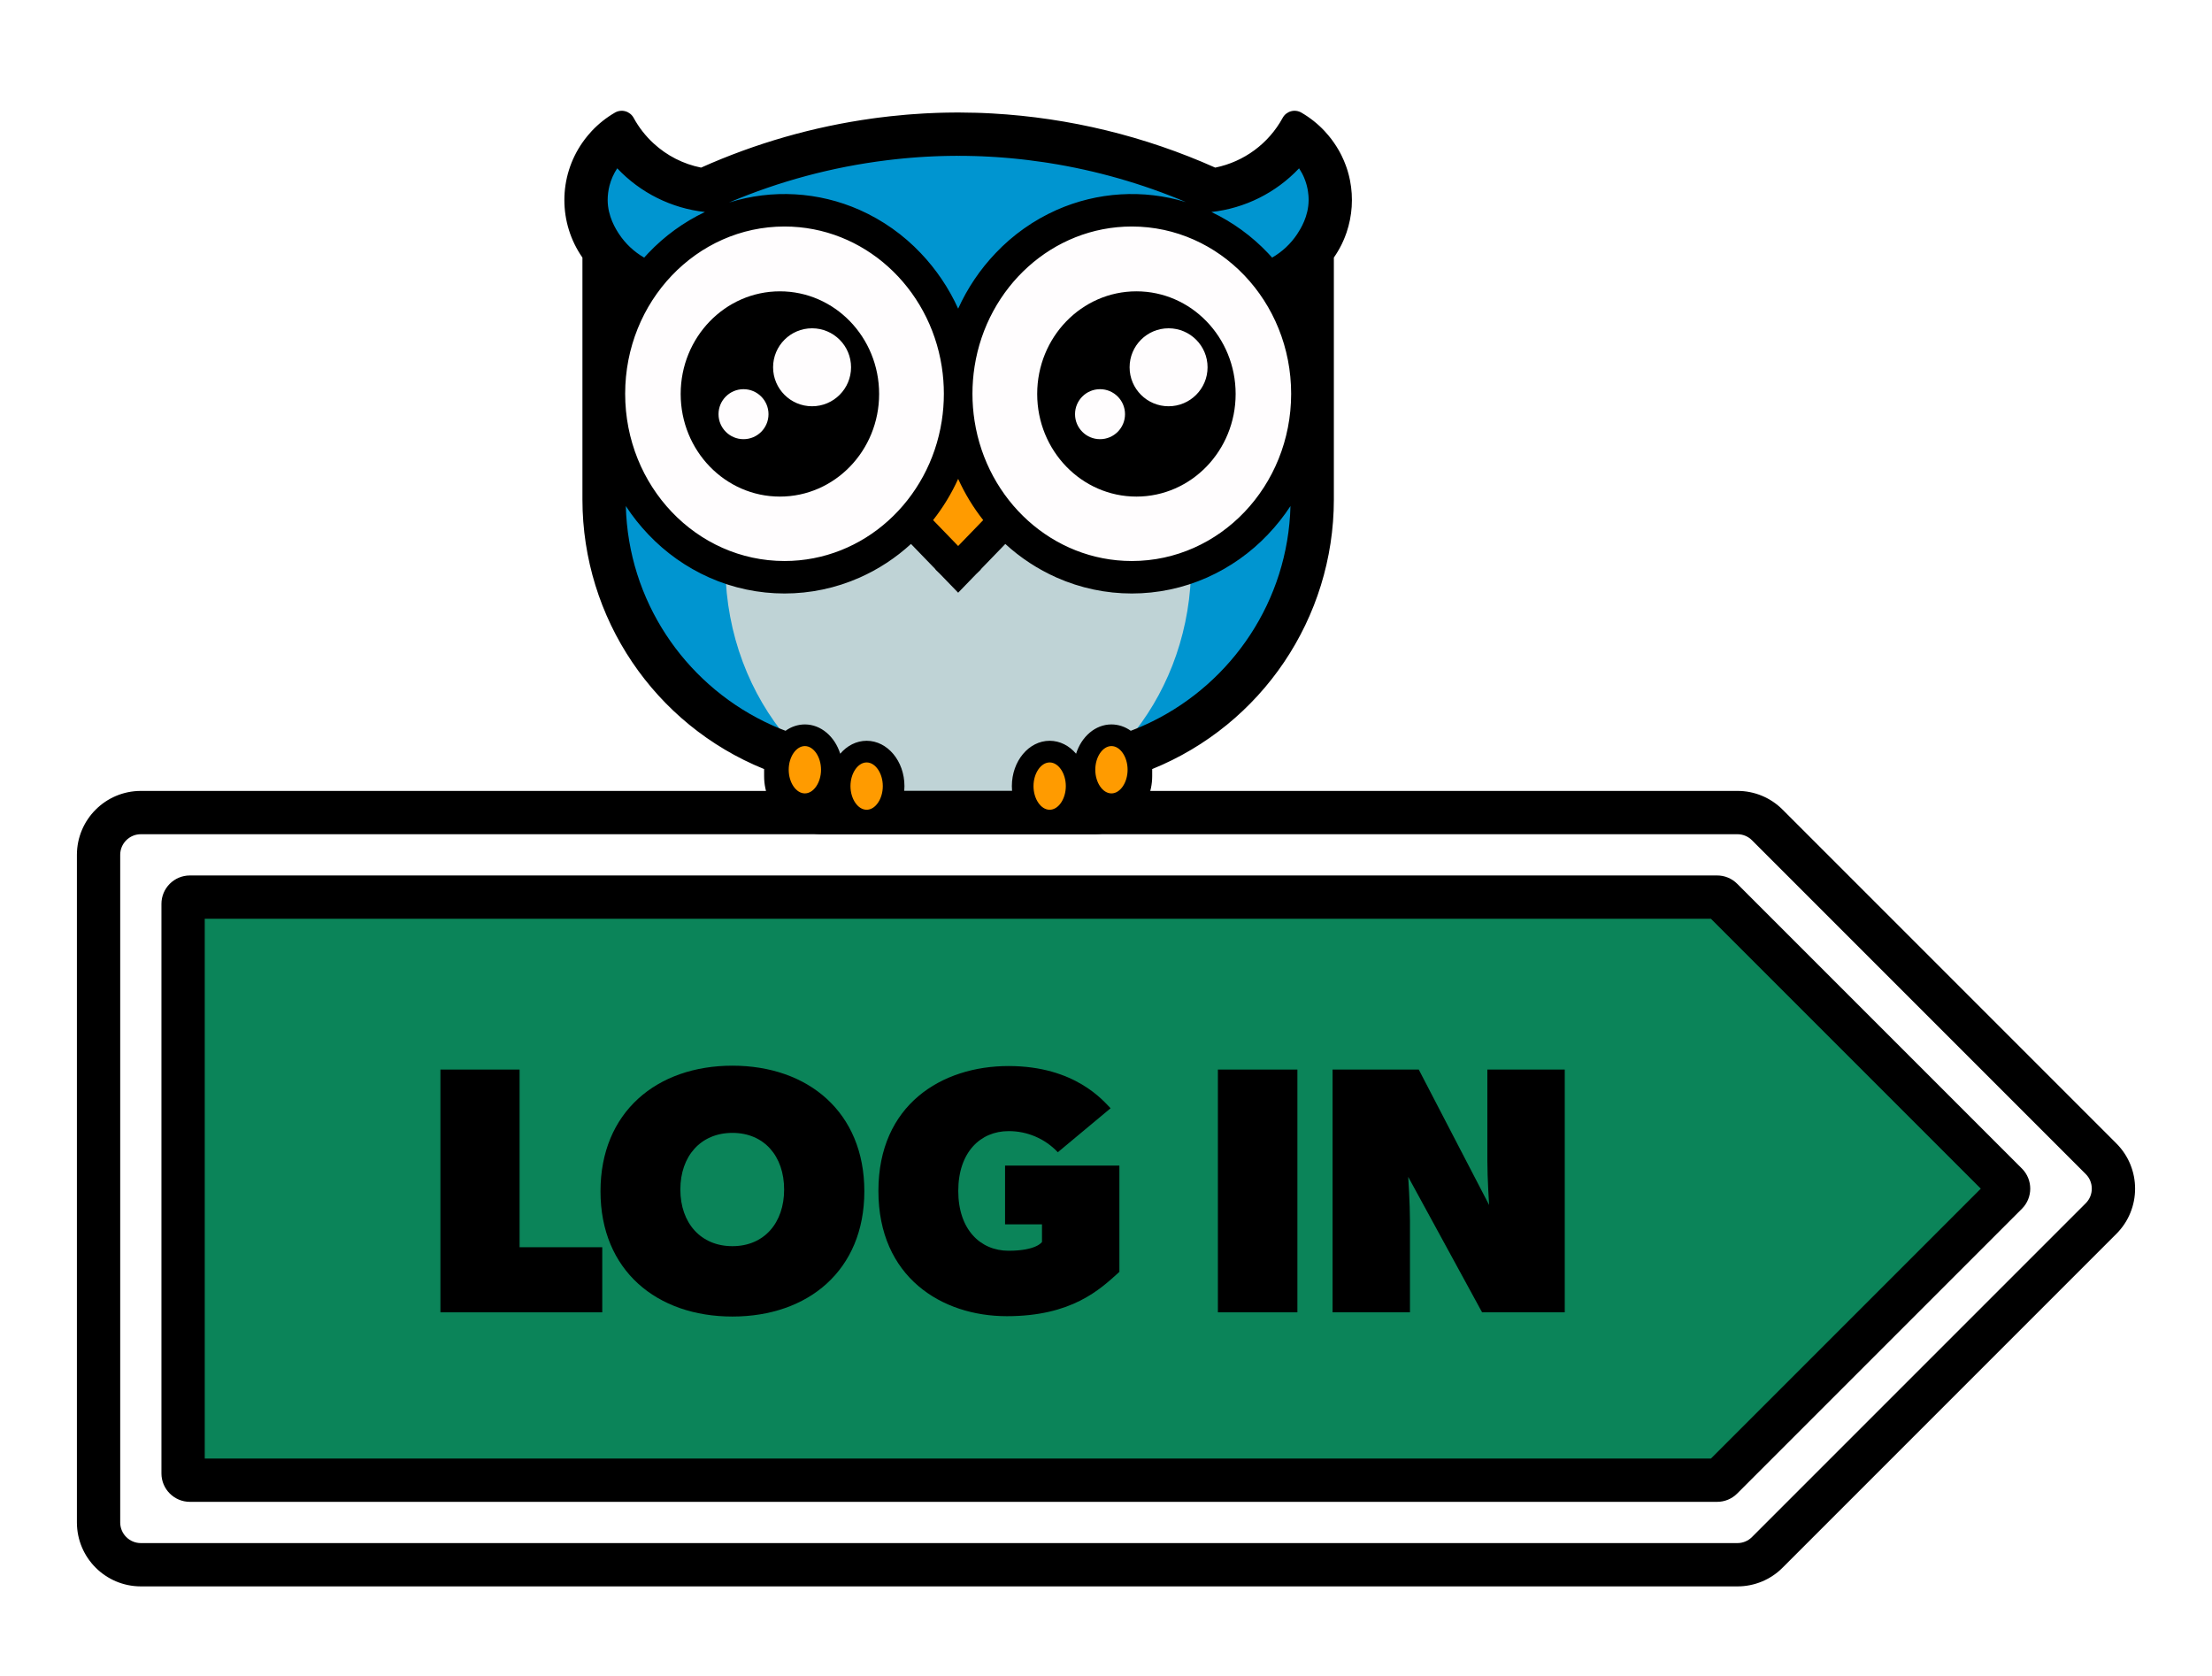
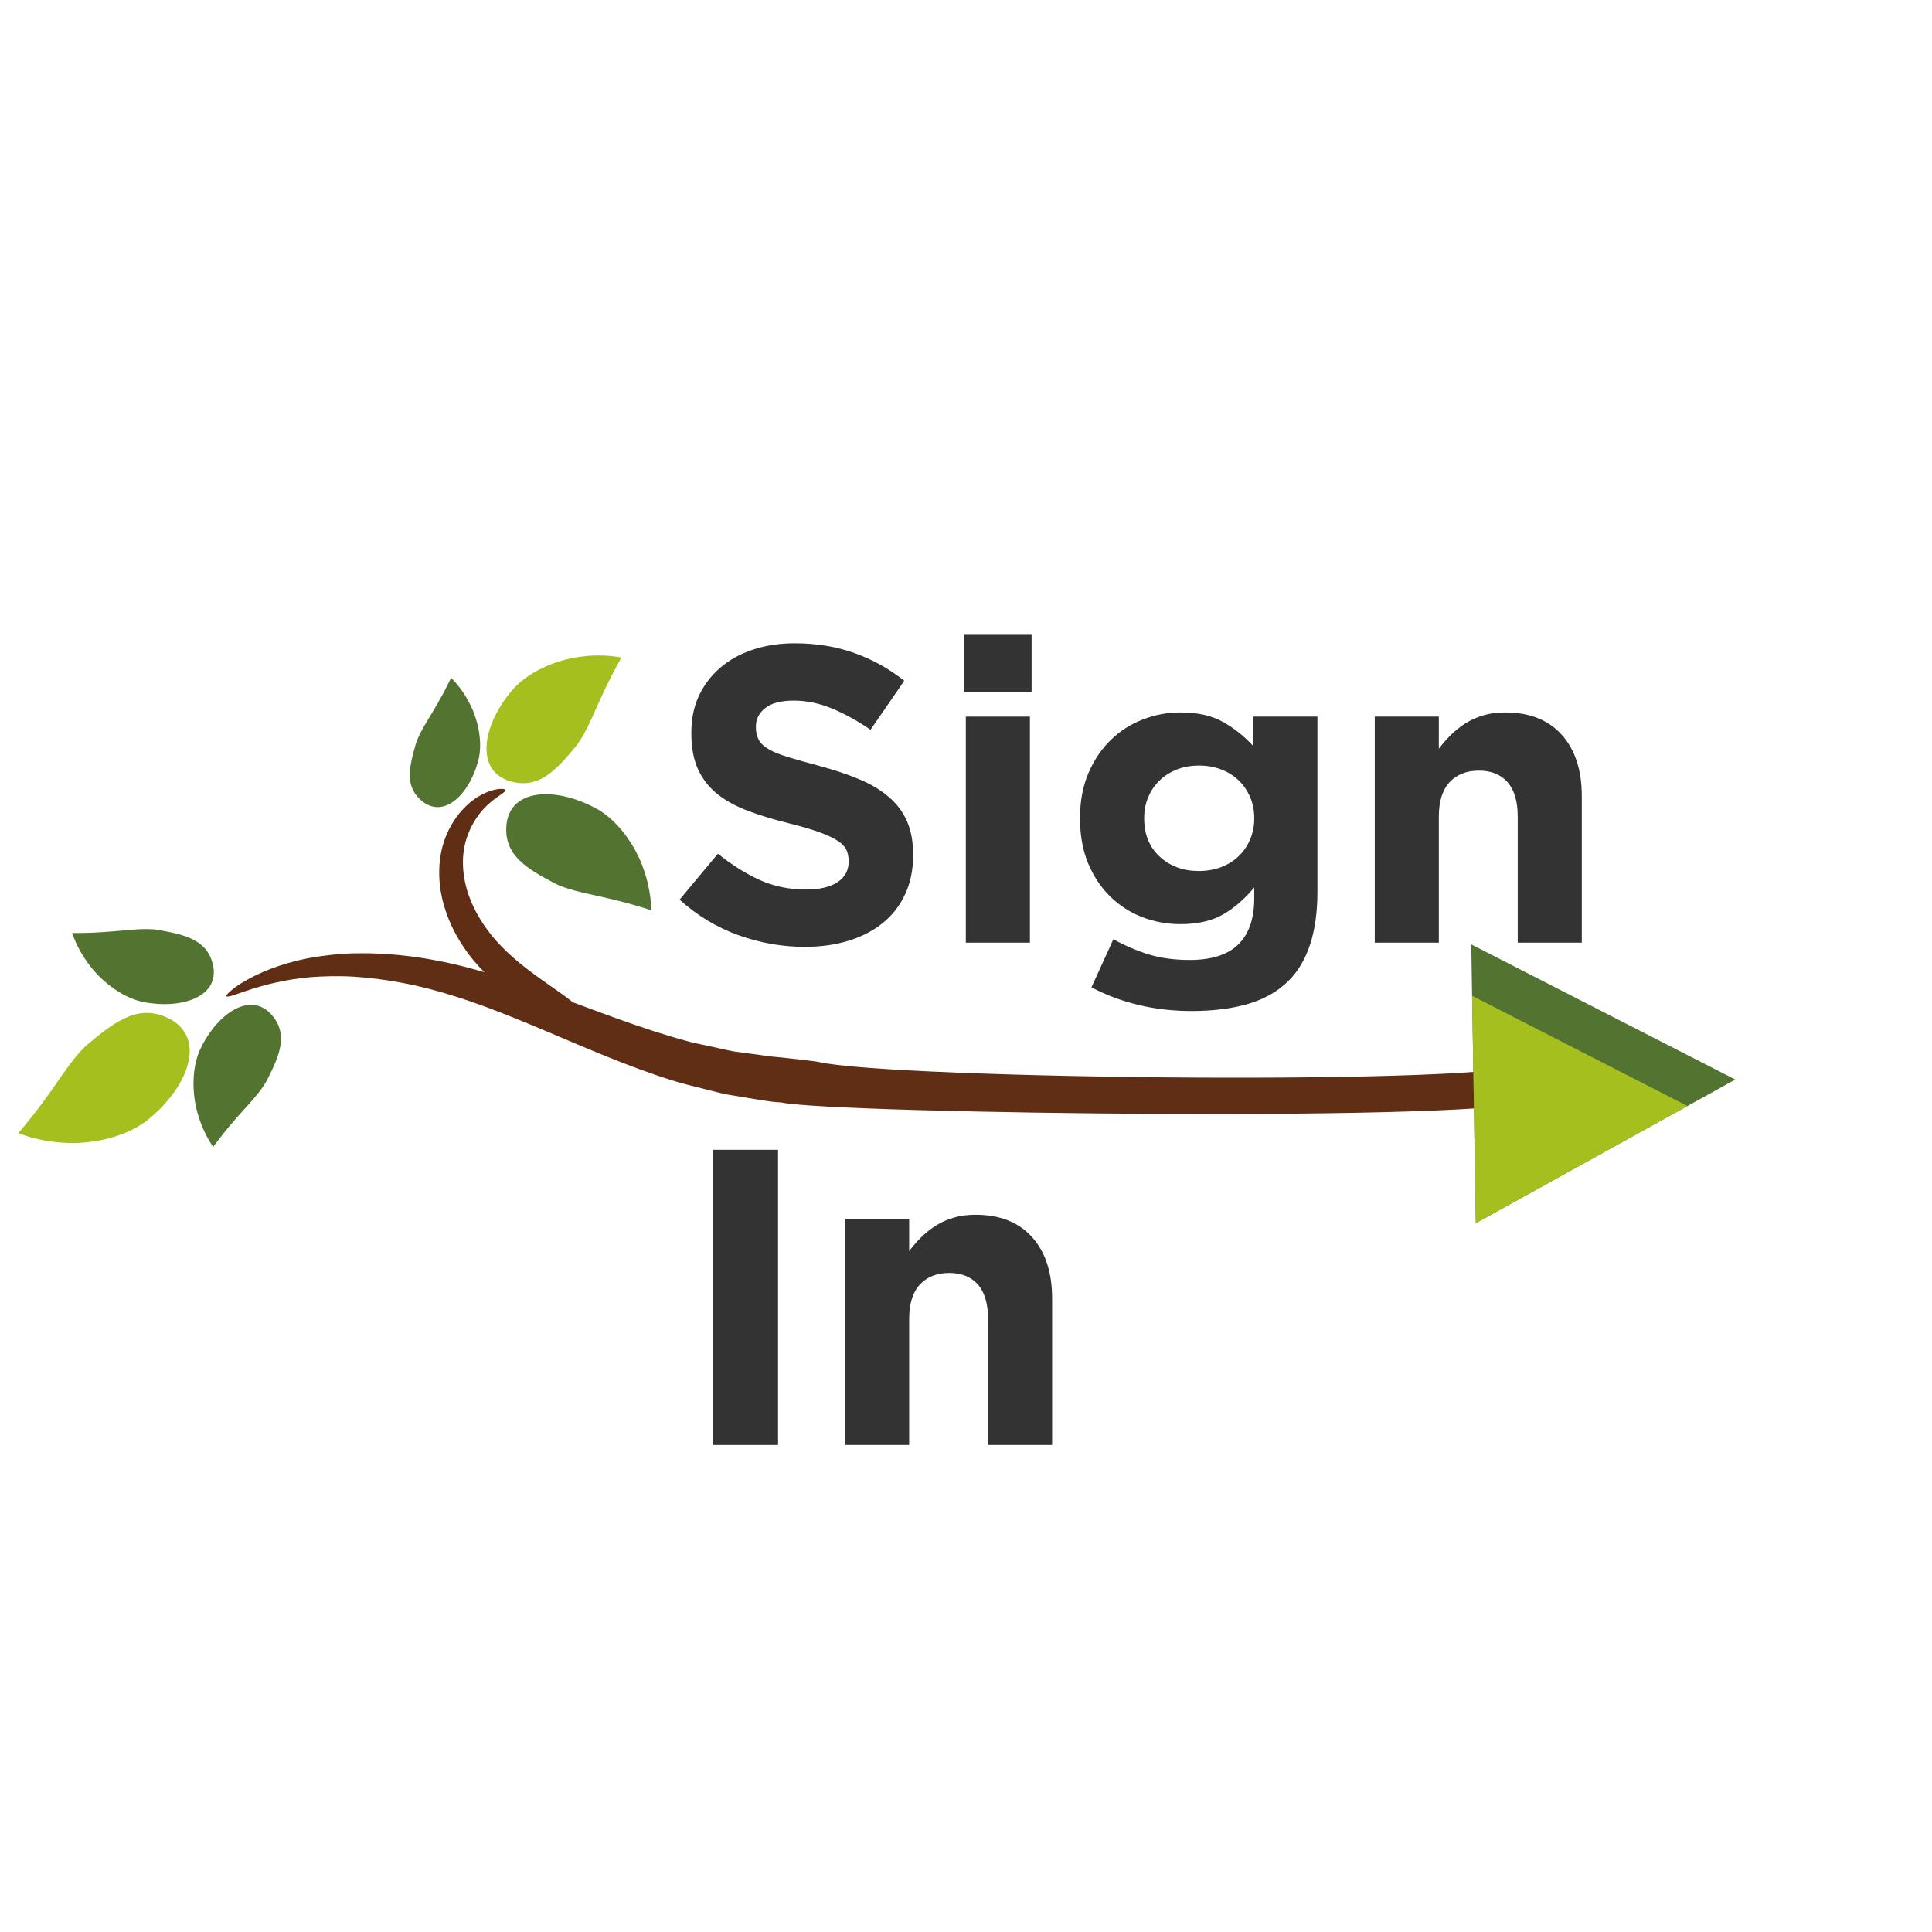
- <svg xmlns="http://www.w3.org/2000/svg" id="Layer_1" data-name="Layer 1" width="1634.802" height="1238.172" viewBox="0 0 1634.802 1238.172">
+ <svg xmlns="http://www.w3.org/2000/svg" width="500" zoomAndPan="magnify" viewBox="0 0 375 375" height="500" preserveAspectRatio="xMidYMid meet" version="1.0">
  <defs>
-     <style>
-       .cls-1 {
-         fill: #0b8459;
-       }
- 
-       .cls-2 {
-         fill: #0095d0;
-       }
- 
-       .cls-3 {
-         fill: #bfd3d6;
-       }
- 
-       .cls-4 {
-         fill: #fffdfe;
-       }
- 
-       .cls-5 {
-         fill: #ff9b00;
-       }
-     </style>
+     <g />
+     <clipPath id="72f3246efe">
+       <path d="M 94 127.168 L 121 127.168 L 121 153 L 94 153 Z M 94 127.168 " clip-rule="nonzero" />
+     </clipPath>
+     <clipPath id="b1e268c560">
+       <path d="M 285.219 183.133 L 336.816 183.133 L 336.816 237.418 L 285.219 237.418 Z M 285.219 183.133 " clip-rule="nonzero" />
+     </clipPath>
+     <clipPath id="37637feffb">
+       <path d="M 285.219 193 L 327.949 193 L 327.949 237.418 L 285.219 237.418 Z M 285.219 193 " clip-rule="nonzero" />
+     </clipPath>
  </defs>
-   <polygon class="cls-1" points="1264.703 1092.616 145.36 1092.616 145.36 668.51 1264.703 668.51 1475.569 880.563 1264.703 1092.616" />
-   <path d="M1284.05,1172.303H104.078a47.292,47.292,0,0,1-47.239-47.239V631.709A47.292,47.292,0,0,1,104.078,584.47H1284.05a46.931,46.931,0,0,1,33.4,13.837l246.678,246.678a47.236,47.236,0,0,1,0,66.802L1317.45,1158.465A46.928,46.928,0,0,1,1284.05,1172.303ZM104.078,616.47a15.256,15.256,0,0,0-15.239,15.239v493.356a15.256,15.256,0,0,0,15.239,15.239H1284.05a15.138,15.138,0,0,0,10.774-4.466L1541.501,889.16a15.236,15.236,0,0,0,0-21.546L1294.823,620.936A15.138,15.138,0,0,0,1284.05,616.47Zm1164.966,493.355H140.317a21.024,21.024,0,0,1-21-21V667.948a21.024,21.024,0,0,1,21-21H1269.044a20.86,20.86,0,0,1,14.849,6.151l210.44,210.438a21.026,21.026,0,0,1,.002,29.697l-210.441,210.44A20.856,20.856,0,0,1,1269.044,1109.825Zm-1117.727-32h1113.17l199.44-199.439-199.44-199.438H151.317Z" />
-   <g>
-     <path d="M325.502,969.772V790.375h58.499V921.673h61.099v48.099Z" />
-     <path d="M541.301,972.892c-55.899,0-97.498-34.06-97.498-92.559s41.599-92.817,97.498-92.817,97.498,34.319,97.498,92.817S597.199,972.892,541.301,972.892Zm0-135.718c-23.4,0-38.48,17.16-38.48,41.859s15.079,41.859,38.48,41.859c23.398,0,38.219-17.16,38.219-41.859S564.699,837.174,541.301,837.174Z" />
-     <path d="M744.098,972.632c-48.099,0-94.897-28.859-94.897-92.559S696,787.776,745.398,787.776s70.199,25.999,75.398,31.199l-38.999,32.499a49.654,49.654,0,0,0-36.399-15.6c-20.799,0-37.179,15.6-37.179,44.199s16.38,44.199,37.179,44.199,24.699-6.5,24.699-6.5v-13H742.799V861.354h84.498v78.519C812.998,952.872,792.197,972.632,744.098,972.632Z" />
-     <path d="M900.096,969.772V790.375h58.759V969.772Z" />
-     <path d="M1095.351,969.772l-54.6-100.098s1.301,19.499,1.301,32.499v67.599H984.853V790.375h63.698l51.999,100.099s-1.3-19.5-1.3-32.5V790.375h57.198V969.772Z" />
+   <path fill="#537430" d="M 41.375 222.621 C 41.375 222.621 43.145 220.152 45.449 217.527 C 47.734 214.832 50.504 212.176 51.836 209.645 C 54.418 204.551 56.023 200.605 52.551 196.777 C 50.82 194.965 48.594 194.531 46.129 195.633 C 43.684 196.715 41.051 199.332 39.113 203.145 C 37.098 206.965 37.242 212.422 38.414 216.281 C 38.977 218.234 39.727 219.836 40.328 220.922 C 40.953 222.02 41.375 222.621 41.375 222.621 " fill-opacity="1" fill-rule="nonzero" />
+   <path fill="#537430" d="M 13.996 181.094 C 13.996 181.094 17.035 181.156 20.523 180.883 C 24.051 180.672 27.836 180.043 30.668 180.492 C 36.297 181.477 40.422 182.555 41.414 187.625 C 41.828 190.098 40.844 192.133 38.488 193.445 C 36.152 194.754 32.48 195.297 28.258 194.566 C 23.988 193.891 19.703 190.508 17.305 187.258 C 16.078 185.641 15.246 184.082 14.727 182.949 C 14.227 181.793 13.996 181.094 13.996 181.094 " fill-opacity="1" fill-rule="nonzero" />
+   <path fill="#a5bf1e" d="M 3.555 219.938 C 3.555 219.938 6.18 216.941 8.852 213.211 C 11.609 209.492 14.172 205.164 17.012 202.699 C 22.754 197.879 27.316 194.652 33.254 197.93 C 36.09 199.598 37.312 202.309 36.641 205.781 C 35.992 209.227 33.434 213.367 29.141 216.984 C 24.855 220.703 17.836 222.152 12.551 221.816 C 9.883 221.688 7.609 221.207 6.035 220.77 C 4.453 220.297 3.555 219.938 3.555 219.938 " fill-opacity="1" fill-rule="nonzero" />
+   <path fill="#537430" d="M 87.551 131.559 C 87.551 131.559 86.434 133.98 84.879 136.629 C 83.355 139.336 81.406 142.082 80.676 144.488 C 79.293 149.312 78.562 152.98 82.191 155.707 C 83.988 156.988 85.977 156.992 87.922 155.633 C 89.855 154.297 91.691 151.605 92.734 147.992 C 93.84 144.359 92.809 139.676 91.156 136.539 C 90.348 134.945 89.434 133.691 88.734 132.848 C 88.016 132.008 87.551 131.559 87.551 131.559 " fill-opacity="1" fill-rule="nonzero" />
+   <path fill="#537430" d="M 126.41 176.691 C 126.41 176.691 123.066 175.555 119.105 174.625 C 115.117 173.617 110.703 172.98 107.727 171.484 C 101.832 168.406 97.645 165.762 98.332 159.797 C 98.742 156.91 100.559 154.996 103.633 154.375 C 106.68 153.746 110.941 154.441 115.359 156.738 C 119.855 158.992 123.414 164.25 124.918 168.695 C 125.711 170.922 126.082 172.945 126.254 174.379 C 126.402 175.84 126.41 176.691 126.41 176.691 " fill-opacity="1" fill-rule="nonzero" />
+   <g clip-path="url(#72f3246efe)">
+     <path fill="#a5bf1e" d="M 120.633 127.617 C 120.633 127.617 118.863 130.641 117.18 134.297 C 115.414 137.965 113.918 142.125 111.879 144.719 C 107.723 149.828 104.32 153.371 98.656 151.523 C 95.926 150.551 94.43 148.418 94.43 145.309 C 94.418 142.227 95.938 138.23 99.047 134.395 C 102.125 130.48 107.941 128.066 112.559 127.484 C 114.883 127.156 116.926 127.195 118.355 127.312 C 119.801 127.457 120.633 127.617 120.633 127.617 " fill-opacity="1" fill-rule="nonzero" />
  </g>
-   <g>
-     <polygon class="cls-2" points="462.034 108.013 520.974 141.856 614.173 115.144 713.712 101.045 809.484 115.144 861.03 124.374 895.294 141.856 960.569 110.003 981.472 129.911 976.495 181.672 967.154 382.74 931.224 502.187 844.011 566.721 827.187 606.398 600.169 606.398 576.395 586.304 567.971 551.334 485.039 499.201 450.104 419.123 449.104 194.612 435.003 148.824 449.104 115.144 462.034 108.013" />
-     <path class="cls-3" d="M833.937,546.419c27.13-31.874,44.347-74.062,46.23-120.638a48.065,48.065,0,0,1-9.647,2.66c-15.841,2.639-31.815.438-47.324-3.28a310.787,310.787,0,0,1-30.439-9.286c-15.267-5.361-29.242-11.123-41.421-22.102-11.006-9.921-18.815-23.088-24.898-36.452-1.147-2.52-2.292-5.061-3.397-7.617H690.136c-1.662,1.753-3.135,3.335-3.416,3.64-11.086,12.007-20.698,25.427-32.979,36.298-15.643,13.847-33.682,22.794-53.63,28.762-20.399,6.103-42.945,8.449-63.539,1.911-.165-.052-.317-.121-.479-.176.667,48.775,18.139,93.069,46.328,126.218a24.907,24.907,0,0,0-10.162,20.363c0,13.469,10.112,24.387,22.586,24.387,9.206,0,17.12-5.95,20.638-14.48.813.572,1.633,1.133,2.455,1.69-.013.336-.024.671-.024,1.01,0,13.469,10.112,24.387,22.586,24.387a21.605,21.605,0,0,0,15.158-6.308,158.083,158.083,0,0,0,104.991.038,21.599,21.599,0,0,0,15.117,6.27c12.474,0,22.586-10.918,22.586-24.387,0-.303-.011-.604-.021-.905.835-.565,1.662-1.143,2.488-1.723,3.533,8.491,11.428,14.407,20.607,14.407,12.474,0,22.586-10.918,22.586-24.387A24.919,24.919,0,0,0,833.937,546.419Z" />
-     <path class="cls-4" d="M836.624,160.073a129.55,129.55,0,0,0-128.495,113.083,129.521,129.521,0,1,0,0,32.893,129.536,129.536,0,1,0,128.495-145.975Z" />
-     <g>
-       <ellipse class="cls-5" cx="640.499" cy="583.087" rx="19.421" ry="23.312" />
-       <ellipse class="cls-5" cx="594.844" cy="568.574" rx="18.601" ry="22.328" />
-       <ellipse class="cls-5" cx="775.764" cy="583.087" rx="17.485" ry="20.988" />
-       <ellipse class="cls-5" cx="821.424" cy="568.574" rx="18.601" ry="22.328" />
+   <path fill="#5f2e15" d="M 297.227 206.281 C 291.305 210.793 173.512 209.48 158.836 206.117 C 158.094 205.945 151.852 205.254 151.094 205.199 C 149.355 205.062 147.637 204.766 145.898 204.547 L 142.648 204.113 C 141.57 203.945 140.516 203.66 139.445 203.445 L 136.246 202.75 C 135.176 202.527 134.109 202.301 133.059 201.988 C 130.945 201.426 128.848 200.77 126.758 200.105 C 121.5 198.398 116.316 196.449 111.211 194.555 C 110.395 193.891 109.328 193.105 107.945 192.141 C 106.055 190.797 103.543 189.141 100.617 186.723 C 99.164 185.512 97.648 184.109 96.258 182.555 C 94.875 180.984 93.598 179.195 92.539 177.266 C 91.508 175.332 90.684 173.262 90.254 171.168 C 89.828 169.086 89.723 166.973 90.031 165.031 C 90.609 161.145 92.723 157.977 94.645 156.227 C 96.566 154.422 98.215 153.789 98.098 153.348 C 98.047 153.004 96.074 152.84 93.301 154.352 C 90.566 155.82 87.309 159.203 85.938 164.133 C 85.246 166.559 85.094 169.258 85.398 171.941 C 85.707 174.625 86.535 177.262 87.648 179.699 C 88.789 182.125 90.227 184.359 91.828 186.312 C 92.543 187.172 93.281 187.961 94.02 188.703 C 92.816 188.355 91.621 188.02 90.434 187.711 C 86.547 186.711 82.738 185.992 79.09 185.559 C 75.441 185.117 71.953 184.965 68.699 185.039 C 65.445 185.125 62.43 185.512 59.727 186.004 C 54.312 187.082 50.203 188.859 47.602 190.391 C 46.281 191.125 45.348 191.84 44.746 192.359 C 44.145 192.875 43.871 193.211 43.957 193.352 C 44.043 193.492 44.48 193.434 45.223 193.207 C 45.965 192.977 47.012 192.559 48.395 192.133 C 51.125 191.227 55.145 190.125 60.246 189.668 C 62.805 189.48 65.613 189.387 68.641 189.57 C 71.664 189.758 74.895 190.156 78.27 190.809 C 85.027 192.07 92.266 194.52 99.895 197.617 C 107.531 200.68 115.539 204.375 124.176 207.551 C 126.34 208.336 128.531 209.105 130.777 209.789 C 131.887 210.16 133.031 210.449 134.18 210.734 L 137.621 211.598 C 138.773 211.875 139.918 212.211 141.082 212.43 L 144.59 213.012 C 146.926 213.383 149.258 213.863 151.621 213.984 C 161.789 216.215 292.266 217.848 297.227 213.496 L 297.227 206.281 " fill-opacity="1" fill-rule="nonzero" />
+   <g clip-path="url(#b1e268c560)">
+     <path fill="#537430" d="M 286.457 237.418 L 336.816 209.535 L 285.57 183.309 Z M 286.457 237.418 " fill-opacity="1" fill-rule="nonzero" />
+   </g>
+   <g clip-path="url(#37637feffb)">
+     <path fill="#a5bf1e" d="M 286.457 237.418 L 327.535 214.672 L 285.734 193.281 Z M 286.457 237.418 " fill-opacity="1" fill-rule="nonzero" />
+   </g>
+   <g fill="#333333" fill-opacity="1">
+     <g transform="translate(128.9542, 182.9695)">
+       <g>
+         <path d="M 27.25 0.812 C 22.883 0.812 18.602 0.062 14.406 -1.438 C 10.207 -2.938 6.391 -5.238 2.953 -8.344 L 10.391 -17.266 C 13.016 -15.141 15.703 -13.445 18.453 -12.188 C 21.211 -10.938 24.227 -10.312 27.5 -10.312 C 30.113 -10.312 32.145 -10.785 33.594 -11.734 C 35.039 -12.691 35.766 -14.02 35.766 -15.719 L 35.766 -15.875 C 35.766 -16.695 35.613 -17.422 35.312 -18.047 C 35.008 -18.672 34.438 -19.254 33.594 -19.797 C 32.75 -20.348 31.578 -20.895 30.078 -21.438 C 28.578 -21.988 26.625 -22.562 24.219 -23.156 C 21.332 -23.863 18.711 -24.656 16.359 -25.531 C 14.016 -26.406 12.023 -27.484 10.391 -28.766 C 8.754 -30.047 7.484 -31.641 6.578 -33.547 C 5.68 -35.461 5.234 -37.836 5.234 -40.672 L 5.234 -40.844 C 5.234 -43.457 5.723 -45.816 6.703 -47.922 C 7.691 -50.023 9.07 -51.836 10.844 -53.359 C 12.613 -54.891 14.727 -56.062 17.188 -56.875 C 19.645 -57.695 22.348 -58.109 25.297 -58.109 C 29.492 -58.109 33.352 -57.477 36.875 -56.219 C 40.395 -54.969 43.625 -53.172 46.562 -50.828 L 40.016 -41.328 C 37.453 -43.078 34.941 -44.457 32.484 -45.469 C 30.035 -46.477 27.582 -46.984 25.125 -46.984 C 22.664 -46.984 20.82 -46.504 19.594 -45.547 C 18.375 -44.586 17.766 -43.398 17.766 -41.984 L 17.766 -41.828 C 17.766 -40.898 17.941 -40.094 18.297 -39.406 C 18.648 -38.727 19.289 -38.113 20.219 -37.562 C 21.145 -37.02 22.41 -36.504 24.016 -36.016 C 25.629 -35.523 27.664 -34.953 30.125 -34.297 C 33.008 -33.523 35.582 -32.66 37.844 -31.703 C 40.113 -30.754 42.023 -29.609 43.578 -28.266 C 45.141 -26.93 46.312 -25.363 47.094 -23.562 C 47.883 -21.77 48.281 -19.617 48.281 -17.109 L 48.281 -16.938 C 48.281 -14.102 47.758 -11.582 46.719 -9.375 C 45.688 -7.164 44.242 -5.312 42.391 -3.812 C 40.535 -2.312 38.328 -1.164 35.766 -0.375 C 33.203 0.414 30.363 0.812 27.25 0.812 Z M 27.25 0.812 " />
+       </g>
    </g>
-     <polygon class="cls-5" points="678.33 389.971 708.129 420.496 741.703 387.98 710.016 339.869 678.33 389.971" />
-     <g>
-       <path d="M576.395,215.289c-40.5,0-73.332,33.955-73.332,75.839s32.832,75.839,73.332,75.839,73.332-33.955,73.332-75.839S616.895,215.289,576.395,215.289ZM549.5,324.539a18.471,18.471,0,1,1,18.471-18.471A18.471,18.471,0,0,1,549.5,324.539Zm50.669-24.32a28.809,28.809,0,1,1,28.809-28.809A28.809,28.809,0,0,1,600.169,300.219Z" />
-       <path d="M766.547,291.128c0,41.885,32.832,75.839,73.332,75.839s73.332-33.955,73.332-75.839-32.832-75.839-73.332-75.839S766.547,249.243,766.547,291.128Zm68.297-19.718a28.809,28.809,0,1,1,28.809,28.809A28.809,28.809,0,0,1,834.844,271.41Zm-40.331,34.658A18.471,18.471,0,1,1,812.984,324.539,18.471,18.471,0,0,1,794.513,306.068Z" />
-       <path d="M997.754,133.394c-.19-.93-.39-1.85-.61-2.76-.11-.47-.22-.94-.34-1.4q-.36-1.35-.75-2.7v-.02c-.14-.48-.29-.96-.45-1.43-.08-.26-.16-.52-.26-.78l-.36-1.05a.295.295,0,0,0-.04-.11c-.12-.34-.24-.68-.37-1.02a69.884,69.884,0,0,0-2.92-6.84c-.24-.49-.49-.99-.74-1.48-.26-.49-.51-.97-.78-1.46-.26-.48-.53-.96-.8-1.44-1.1-1.9-2.28-3.76-3.53-5.56-1.25-1.81-2.59-3.56-4-5.24-.01-.01-.02-.03-.04-.04-.92-1.12-1.86-2.2-2.85-3.25a75.006,75.006,0,0,0-17.099-13.583,10.015,10.015,0,0,0-13.833,3.842,73.339,73.339,0,0,1-49.688,36.75,1.162,1.162,0,0,1-.18.04,468.195,468.195,0,0,0-164.79-40.02c-1.14-.06-2.29-.12-3.43-.18-1.5-.07-3.01-.14-4.52-.2-1.39-.05-2.79-.09-4.19-.13q-6.06-.18-12.13-.19h-1c-1.31,0-2.61.01-3.92.02-1.03.01-2.05.02-3.08.04-.77.01-1.53.02-2.29.04-1.04.02-2.07.04-3.1.07-.49.01-.97.03-1.46.04-.8.03-1.6.06-2.39.08q-3.09.12-6.16.27c-1.03.05-2.06.1-3.09.16q-4.62.255-9.24.62c-.88.06-1.77.13-2.66.21-.3.01-.59.04-.89.07q-5.91.495-11.83,1.15c-3.01.33-6.03.69-9.04,1.08q-2.115.27-4.23.57a467.739,467.739,0,0,0-126.52,36.29l-.013.002a72.794,72.794,0,0,1-34.987-17.781,73.454,73.454,0,0,1-14.871-18.997A10.015,10.015,0,0,0,454.45,83.233a75.186,75.186,0,0,0-17.106,13.581l-2.89,3.29c-1.4,1.68-2.74,3.43-4,5.24a74.341,74.341,0,0,0,0,85.01v178.85a215.031,215.031,0,0,0,134.27,199.12v5.27a42.81,42.81,0,0,0,42.81,42.81h201.2a42.859,42.859,0,0,0,42.81-42.81v-5.27a215.047,215.047,0,0,0,134.26-199.12V190.334c.99-1.41,1.92-2.87,2.81-4.35.45-.74.88-1.49,1.3-2.25s.82-1.53,1.22-2.3c.19-.38.38-.77.58-1.15-.01-.01-.01-.01,0-.01.37-.79.74-1.57,1.09-2.37.22-.5.43-1,.64-1.5.18-.43.36-.86.53-1.3.43-1.09.84-2.19,1.22-3.3a74.763,74.763,0,0,0,2.56-38.41Zm-342.46-14.95c1.35-.17,2.69-.33,4.04-.48,1.39-.16,2.78-.32,4.17-.46,1.44-.15,2.87-.29,4.31-.43,1.48-.14,2.97-.28,4.45-.4.3-.04.61-.06.92-.08,1.81-.16,3.61-.29,5.42-.42q2.865-.21,5.74-.36c1.91-.11,3.82-.21,5.73-.28,1.52-.07,3.05-.12,4.57-.17.14,0,.29-.01.43-.01.82-.03,1.65-.06,2.47-.07,1.06-.04,2.11-.06,3.16-.07,1.21-.03,2.42-.04,3.64-.04q1.47-.03,2.94-.03h1.57c-.86,0-1.71.01-2.57.03.98-.02,1.97-.03,2.95-.02.77-.01,1.55,0,2.32.01.3,0,.59,0,.89.01.65,0,1.31.01,1.97.02q3.165.045,6.33.14c.47.01.95.03,1.42.05,1.15.03,2.31.07,3.47.12,1.85.08,3.7.17,5.56.27,1.62.08,3.24.18,4.86.29,1.62.1,3.24.22,4.85.35,1.62.12,3.23.25,4.85.4,1.62.13,3.23.29,4.85.46,1.61.15,3.23.32,4.84.51,1.43.16,2.86.33,4.28.5q5.925.72,11.83,1.6c1.22.18,2.43.37,3.65.56.03.01.07.01.11.02a436,436,0,0,1,101.15,28.87,137.154,137.154,0,0,0-95.57,5.83,141.099,141.099,0,0,0-45.07,31.87,147.657,147.657,0,0,0-27.69,41.06,147.838,147.838,0,0,0-27.68-41.06,141.209,141.209,0,0,0-45.07-31.87,137.056,137.056,0,0,0-96.57-5.51A435.029,435.029,0,0,1,655.294,118.444Zm71.36,265.9-18.52,19.14-18.52-19.14a147.138,147.138,0,0,0,18.52-30.47A147.138,147.138,0,0,0,726.654,384.344Zm-277.55-236.51a43.943,43.943,0,0,1,1.34-10.61,42.544,42.544,0,0,1,5.73-12.85,104.931,104.931,0,0,0,64.8,32.29,141.277,141.277,0,0,0-41.82,30.37q-1.575,1.65-3.08,3.34a55.454,55.454,0,0,1-18.49-17.32C455.134,169.324,449.144,159.974,449.104,147.834Zm130.7,19.55c58.52,0,107.05,44.8,116.21,103.48v.01a130.335,130.335,0,0,1,0,40.21v.01c-9.16,58.7-57.69,103.48-116.21,103.48-65.04,0-117.77-55.33-117.77-123.59S514.764,167.384,579.804,167.384Zm15.04,418.92c-6.48,0-11.94-8.01-11.94-17.49,0-9.47,5.46-17.48,11.94-17.48,6.47,0,11.94,8.01,11.94,17.48C606.784,578.294,601.314,586.304,594.844,586.304Zm45.66,12.09c-6.48,0-11.95-8-11.95-17.48s5.47-17.49,11.95-17.49c6.47,0,11.94,8.01,11.94,17.49S646.974,598.394,640.504,598.394Zm135.26,0c-6.47,0-11.94-8-11.94-17.48s5.47-17.49,11.94-17.49,11.94,8.01,11.94,17.49S782.234,598.394,775.764,598.394Zm57.6-29.58c0,9.48-5.47,17.49-11.94,17.49-6.48,0-11.94-8.01-11.94-17.49,0-9.47,5.46-17.48,11.94-17.48C827.894,551.334,833.364,559.344,833.364,568.814Zm18.18-35.64q-7.725,3.795-15.84,6.87a24.404,24.404,0,0,0-14.28-4.71c-11.93,0-22.14,9.01-26.13,21.65-5.04-5.91-11.93-9.56-19.53-9.56-15.41,0-27.94,15.02-27.94,33.49,0,1.18.05,2.34.15,3.49h-79.68c.1-1.15.15-2.31.15-3.49,0-18.47-12.54-33.49-27.94-33.49-7.6,0-14.49,3.65-19.53,9.56-3.99-12.64-14.2-21.65-26.13-21.65a24.404,24.404,0,0,0-14.28,4.71q-8.115-3.06-15.84-6.88c-59.18-29.11-100.41-89.34-102.2-159.21a145.527,145.527,0,0,0,16.63,20.98,141.207,141.207,0,0,0,45.07,31.87,137.113,137.113,0,0,0,111.16,0,140.347,140.347,0,0,0,37.89-24.84l18.16,18.77-.11.12,3.53,3.42,13.01,13.44.27.28,13.28-13.72,3.53-3.42-.11-.12,18.16-18.77a140.396,140.396,0,0,0,37.9,24.84,137.09,137.09,0,0,0,111.15,0,141.097,141.097,0,0,0,45.07-31.87,145.98,145.98,0,0,0,16.62-20.96C951.944,443.834,910.714,504.054,851.544,533.174Zm-15.07-118.6c-58.52,0-107.06-44.79-116.21-103.49a130.335,130.335,0,0,1,0-40.21c9.15-58.69,57.69-103.49,116.21-103.49,65.04,0,117.76,55.34,117.76,123.6S901.514,414.574,836.474,414.574Zm130.68-266.76v.02c-.04,12.13-6.03,21.47-8.48,25.2a55.37,55.37,0,0,1-18.5,17.32q-1.5-1.68-3.06-3.32a141.149,141.149,0,0,0-41.82-30.37,104.905,104.905,0,0,0,64.8-32.29c.72,1.1,1.4,2.22,2.02,3.38.06.12.13.24.19.36.18.34.36.69.53,1.05.13.26.26.53.39.8.18.4.36.8.54,1.21a40.595,40.595,0,0,1,1.53,4.21c.16.48.3.97.42,1.46a.09.09,0,0,1,.01.05c.04.1.06.21.09.31.09.33.25.99.43,1.88.08.37.16.78.24,1.22.06.35.12.72.18,1.12.12.83.24,1.75.33,2.73.02.25.04.5.06.76.03.48.06.97.07,1.48q.03.66.03,1.35Z" />
+   </g>
+   <g fill="#333333" fill-opacity="1">
+     <g transform="translate(181.3268, 182.9695)">
+       <g>
+         <path d="M 5.812 -59.75 L 18.906 -59.75 L 18.906 -48.703 L 5.812 -48.703 Z M 6.141 -43.875 L 18.578 -43.875 L 18.578 0 L 6.141 0 Z M 6.141 -43.875 " />
+       </g>
+     </g>
+   </g>
+   <g fill="#333333" fill-opacity="1">
+     <g transform="translate(206.04, 182.9695)">
+       <g>
+         <path d="M 25.203 13.266 C 21.609 13.266 18.172 12.867 14.891 12.078 C 11.617 11.285 8.594 10.148 5.812 8.672 L 10.062 -0.656 C 12.352 0.602 14.66 1.586 16.984 2.297 C 19.305 3.004 21.938 3.359 24.875 3.359 C 29.133 3.359 32.285 2.348 34.328 0.328 C 36.379 -1.691 37.406 -4.664 37.406 -8.594 L 37.406 -10.719 C 35.551 -8.477 33.531 -6.727 31.344 -5.469 C 29.164 -4.219 26.41 -3.594 23.078 -3.594 C 20.516 -3.594 18.055 -4.039 15.703 -4.938 C 13.359 -5.844 11.285 -7.172 9.484 -8.922 C 7.691 -10.672 6.258 -12.812 5.188 -15.344 C 4.125 -17.883 3.594 -20.789 3.594 -24.062 L 3.594 -24.219 C 3.594 -27.5 4.141 -30.406 5.234 -32.938 C 6.328 -35.477 7.773 -37.617 9.578 -39.359 C 11.379 -41.109 13.453 -42.43 15.797 -43.328 C 18.141 -44.234 20.566 -44.688 23.078 -44.688 C 26.461 -44.688 29.242 -44.055 31.422 -42.797 C 33.609 -41.547 35.547 -39.992 37.234 -38.141 L 37.234 -43.875 L 49.672 -43.875 L 49.672 -9.906 C 49.672 -2.102 47.816 3.648 44.109 7.359 C 42.035 9.43 39.43 10.93 36.297 11.859 C 33.16 12.797 29.461 13.266 25.203 13.266 Z M 26.688 -13.906 C 28.207 -13.906 29.625 -14.148 30.938 -14.641 C 32.25 -15.141 33.379 -15.836 34.328 -16.734 C 35.285 -17.641 36.035 -18.719 36.578 -19.969 C 37.129 -21.227 37.406 -22.594 37.406 -24.062 L 37.406 -24.219 C 37.406 -25.695 37.129 -27.062 36.578 -28.312 C 36.035 -29.57 35.285 -30.648 34.328 -31.547 C 33.379 -32.453 32.25 -33.148 30.938 -33.641 C 29.625 -34.129 28.207 -34.375 26.688 -34.375 C 25.156 -34.375 23.75 -34.129 22.469 -33.641 C 21.188 -33.148 20.066 -32.453 19.109 -31.547 C 18.148 -30.648 17.398 -29.57 16.859 -28.312 C 16.316 -27.062 16.047 -25.695 16.047 -24.219 L 16.047 -24.062 C 16.047 -21.008 17.051 -18.551 19.062 -16.688 C 21.082 -14.832 23.625 -13.906 26.688 -13.906 Z M 26.688 -13.906 " />
+       </g>
+     </g>
+   </g>
+   <g fill="#333333" fill-opacity="1">
+     <g transform="translate(261.2767, 182.9695)">
+       <g>
+         <path d="M 5.562 -43.875 L 18 -43.875 L 18 -37.641 C 18.707 -38.578 19.484 -39.469 20.328 -40.312 C 21.18 -41.156 22.125 -41.906 23.156 -42.562 C 24.195 -43.219 25.344 -43.734 26.594 -44.109 C 27.852 -44.492 29.273 -44.688 30.859 -44.688 C 35.598 -44.688 39.266 -43.238 41.859 -40.344 C 44.453 -37.457 45.75 -33.477 45.75 -28.406 L 45.75 0 L 33.312 0 L 33.312 -24.469 C 33.312 -27.414 32.656 -29.641 31.344 -31.141 C 30.031 -32.641 28.176 -33.391 25.781 -33.391 C 23.375 -33.391 21.473 -32.641 20.078 -31.141 C 18.691 -29.641 18 -27.414 18 -24.469 L 18 0 L 5.562 0 Z M 5.562 -43.875 " />
+       </g>
+     </g>
+   </g>
+   <g fill="#333333" fill-opacity="1">
+     <g transform="translate(130.9716, 280.4719)">
+       <g>
+         <path d="M 7.453 -57.297 L 20.047 -57.297 L 20.047 0 L 7.453 0 Z M 7.453 -57.297 " />
+       </g>
+     </g>
+   </g>
+   <g fill="#333333" fill-opacity="1">
+     <g transform="translate(158.4672, 280.4719)">
+       <g>
+         <path d="M 5.562 -43.875 L 18 -43.875 L 18 -37.641 C 18.707 -38.578 19.484 -39.469 20.328 -40.312 C 21.18 -41.156 22.125 -41.906 23.156 -42.562 C 24.195 -43.219 25.344 -43.734 26.594 -44.109 C 27.852 -44.492 29.273 -44.688 30.859 -44.688 C 35.598 -44.688 39.266 -43.238 41.859 -40.344 C 44.453 -37.457 45.75 -33.477 45.75 -28.406 L 45.75 0 L 33.312 0 L 33.312 -24.469 C 33.312 -27.414 32.656 -29.641 31.344 -31.141 C 30.031 -32.641 28.176 -33.391 25.781 -33.391 C 23.375 -33.391 21.473 -32.641 20.078 -31.141 C 18.691 -29.641 18 -27.414 18 -24.469 L 18 0 L 5.562 0 Z M 5.562 -43.875 " />
+       </g>
    </g>
  </g>
</svg>
